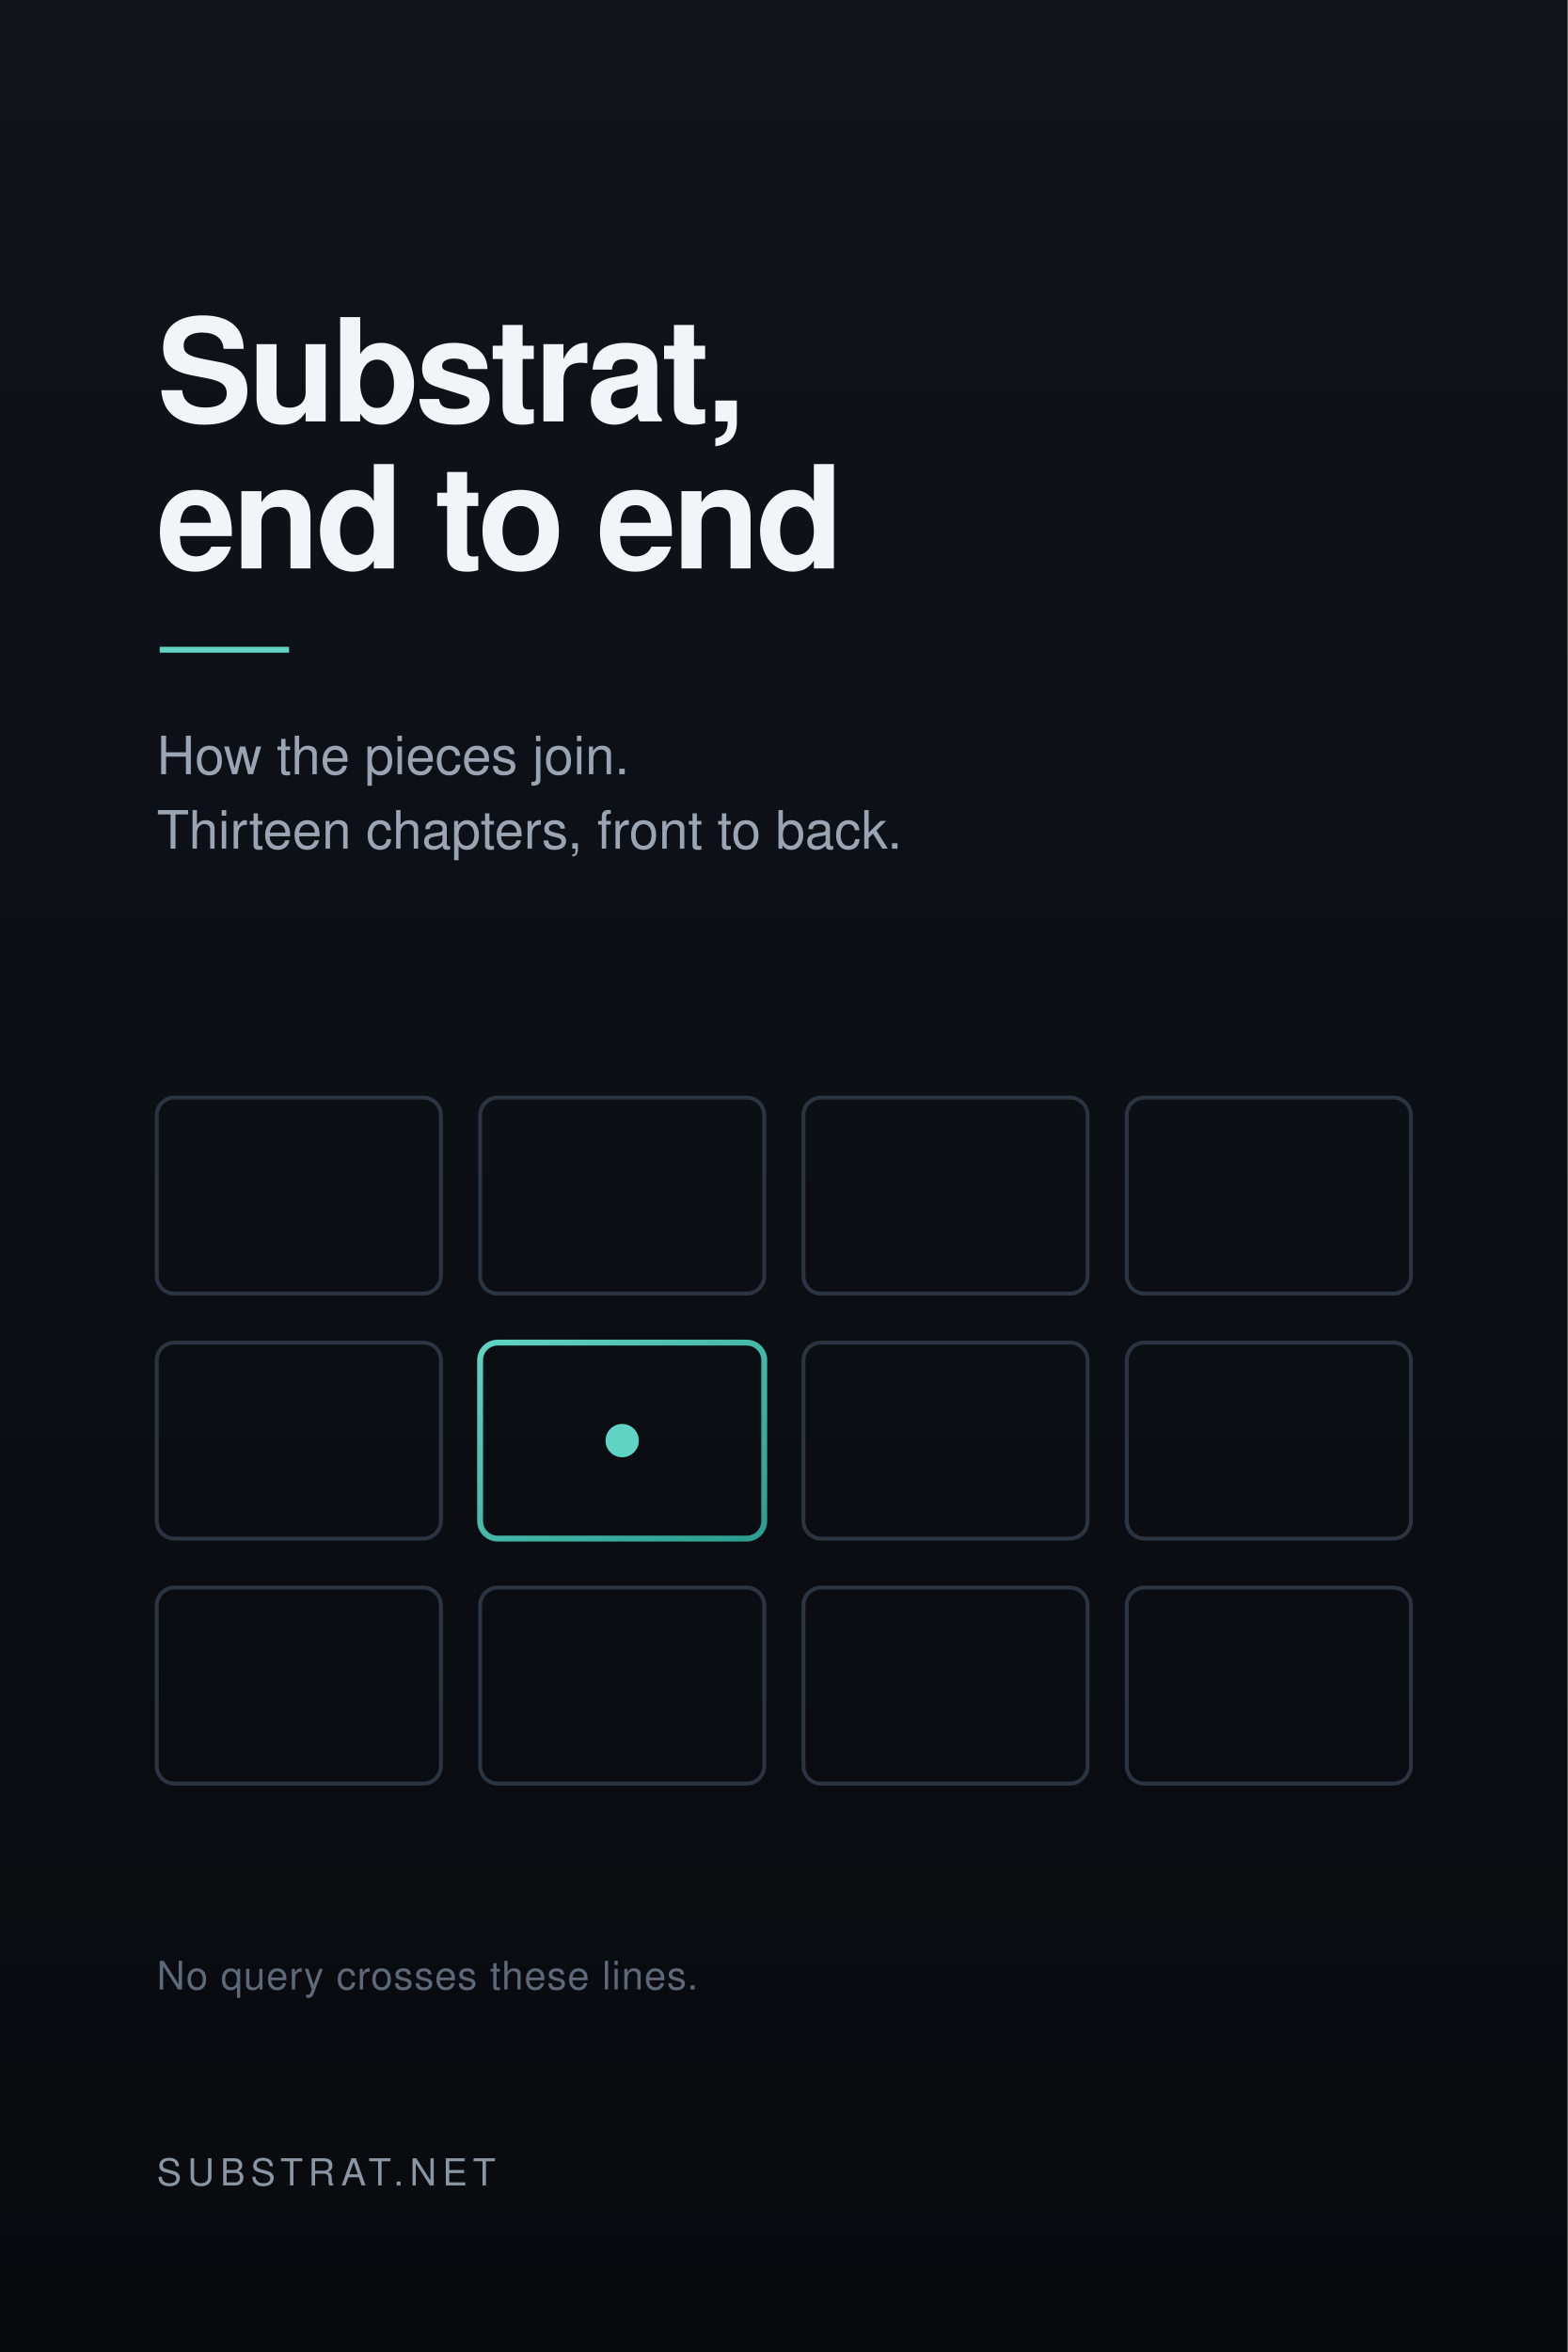
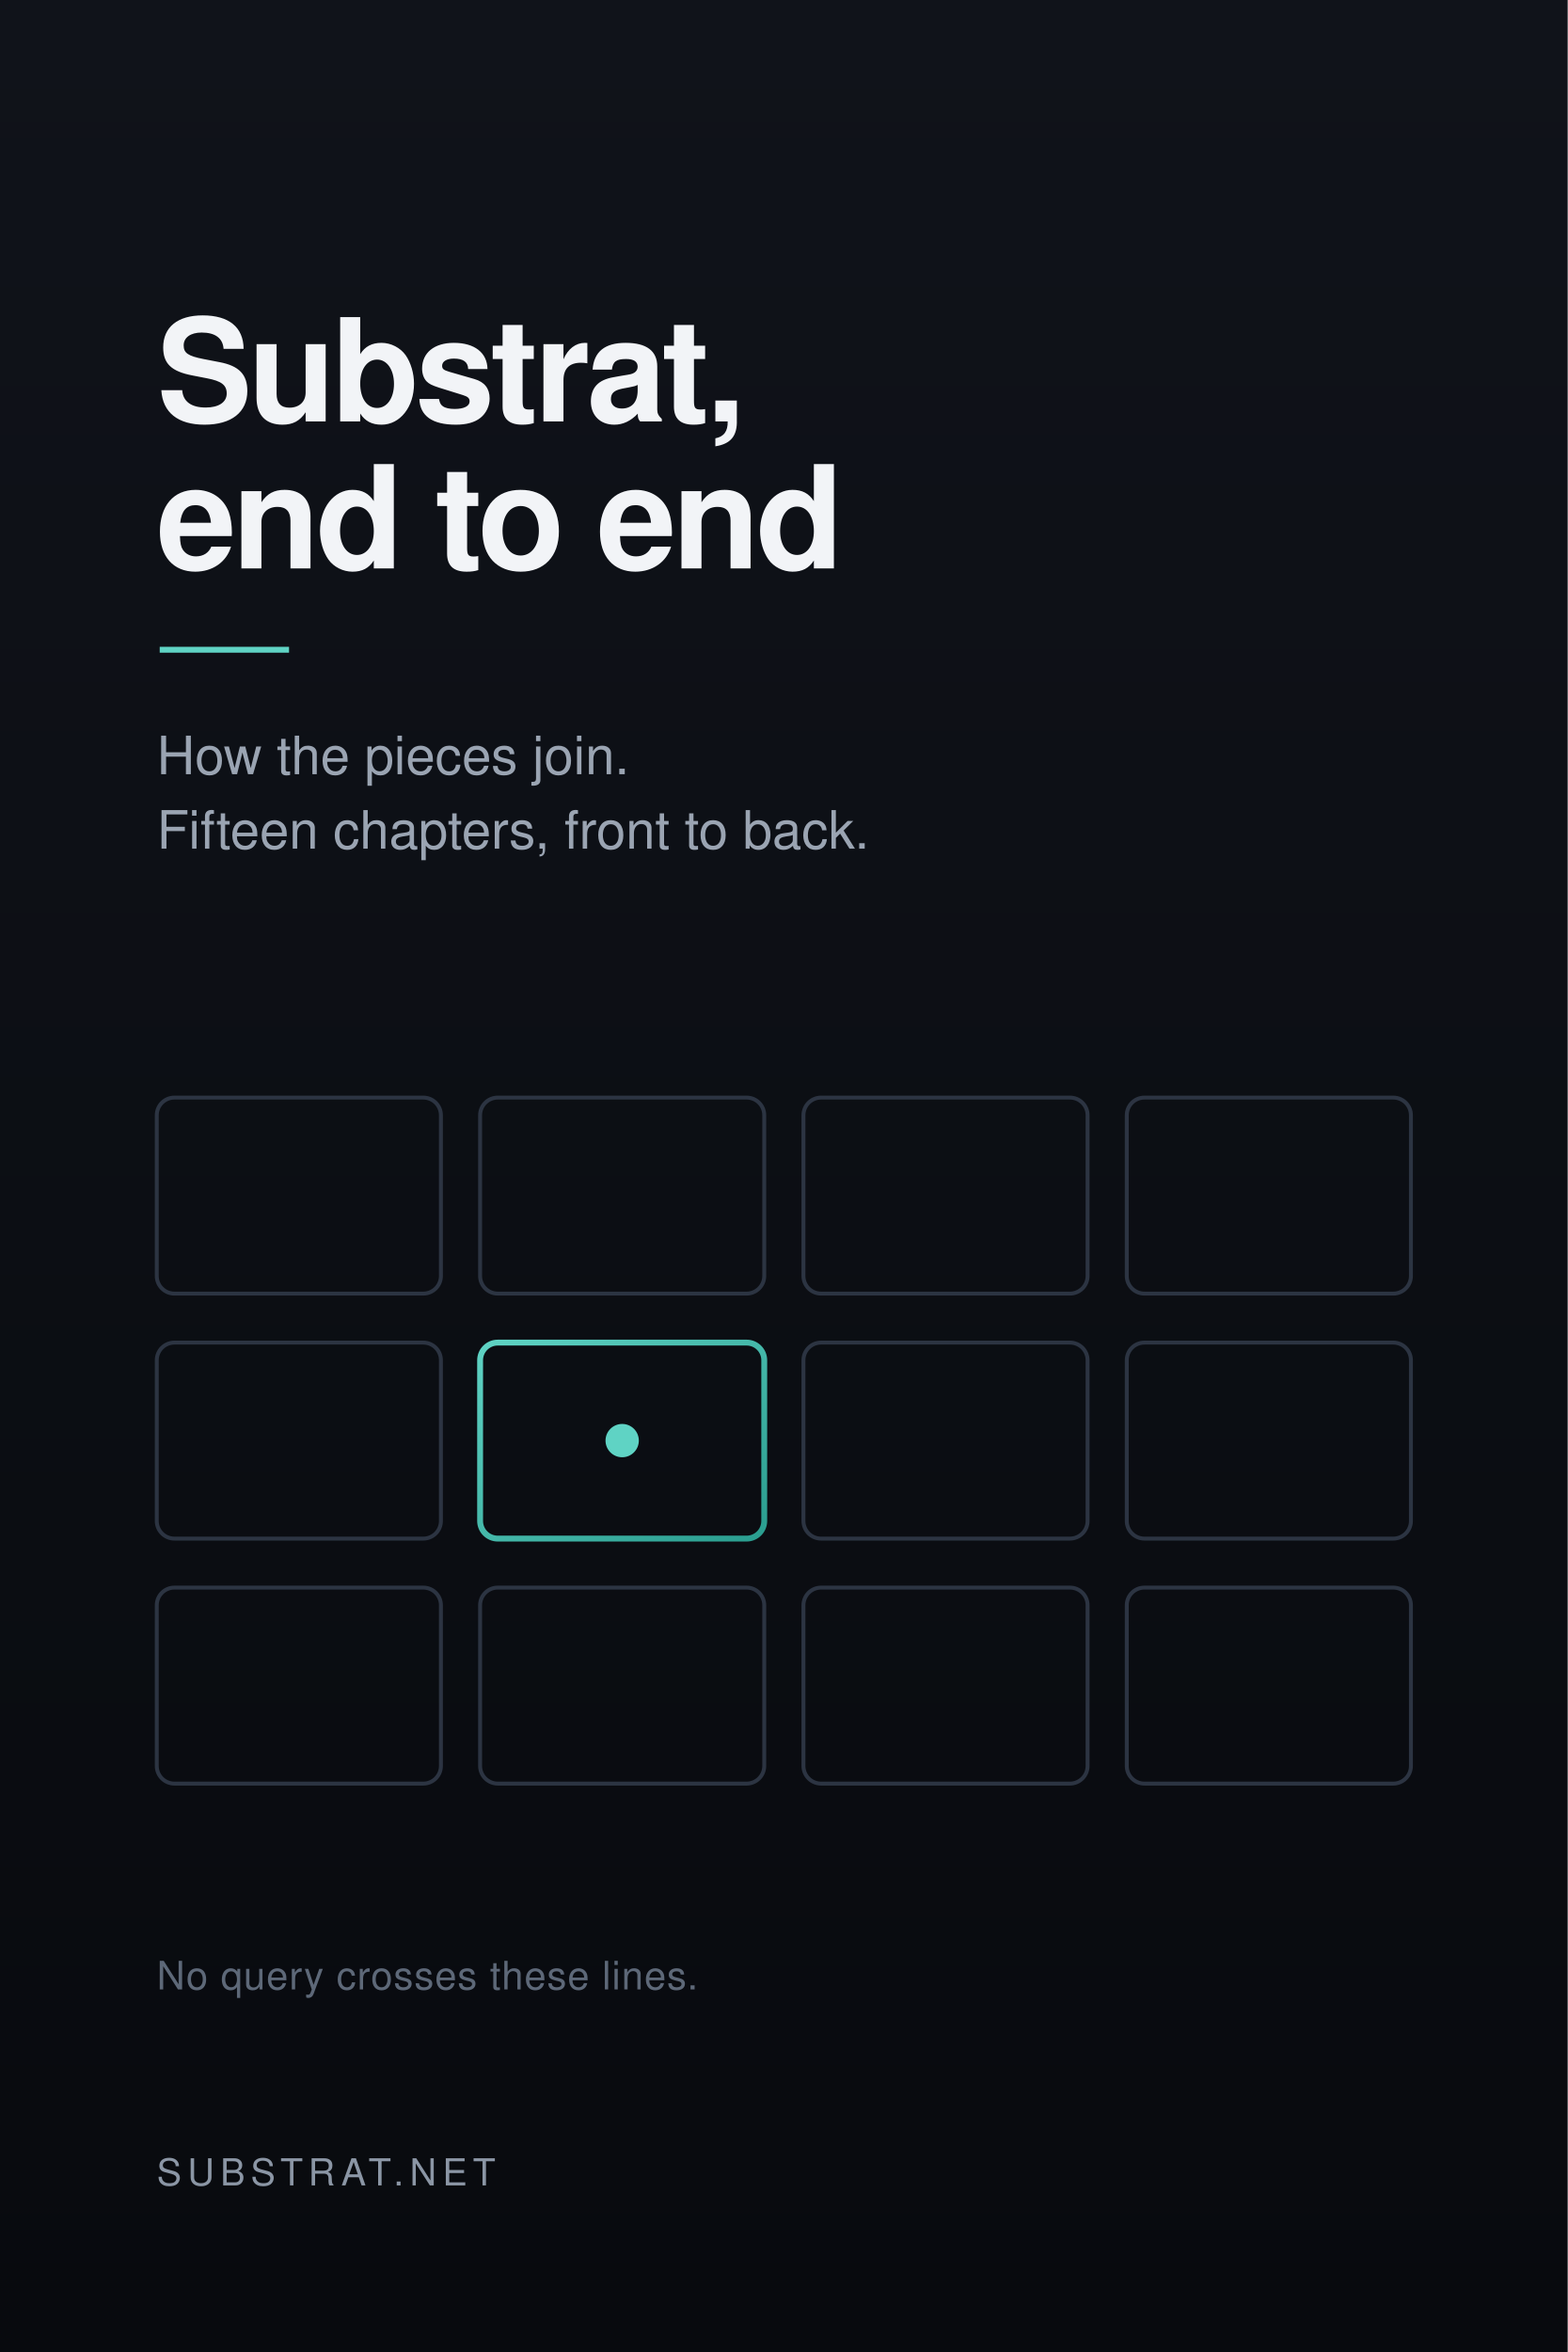
<svg xmlns="http://www.w3.org/2000/svg" width="1600" height="2400" viewBox="0 0 1600 2400">
  <defs>
    <linearGradient id="ground" x1="0" y1="0" x2="0" y2="1">
      <stop offset="0%" stop-color="#10131a" />
      <stop offset="100%" stop-color="#080a0e" />
    </linearGradient>
    <linearGradient id="lit" x1="0" y1="0" x2="1" y2="1">
      <stop offset="0%" stop-color="#5fd3c4" />
      <stop offset="100%" stop-color="#2a9d8f" />
    </linearGradient>
  </defs>
  <rect width="1600" height="2400" fill="url(#ground)" />
  <g font-family="Helvetica Neue, Helvetica, Arial, sans-serif" fill="#f2f4f7">
    <text x="160" y="430" font-size="146" font-weight="600" letter-spacing="-4">Substrat,</text>
    <text x="160" y="580" font-size="146" font-weight="600" letter-spacing="-4">end to end</text>
    <rect x="163" y="660" width="132" height="6" fill="#5fd3c4" />
    <text x="160" y="790" font-size="54" font-weight="300" fill="#9aa4b2">How the pieces join.</text>
-     <text x="160" y="866" font-size="54" font-weight="300" fill="#9aa4b2">Thirteen chapters, front to back.</text>
+     <text x="160" y="866" font-size="54" font-weight="300" fill="#9aa4b2">Fifteen chapters, front to back.</text>
  </g>
  <g transform="translate(160,1120)">
    <g fill="none" stroke="#2c3442" stroke-width="4">
      <rect x="0" y="0" width="290" height="200" rx="18" />
      <rect x="330" y="0" width="290" height="200" rx="18" />
      <rect x="660" y="0" width="290" height="200" rx="18" />
      <rect x="990" y="0" width="290" height="200" rx="18" />
      <rect x="0" y="250" width="290" height="200" rx="18" />
      <rect x="660" y="250" width="290" height="200" rx="18" />
      <rect x="990" y="250" width="290" height="200" rx="18" />
      <rect x="0" y="500" width="290" height="200" rx="18" />
      <rect x="330" y="500" width="290" height="200" rx="18" />
      <rect x="660" y="500" width="290" height="200" rx="18" />
      <rect x="990" y="500" width="290" height="200" rx="18" />
    </g>
    <rect x="330" y="250" width="290" height="200" rx="18" fill="none" stroke="url(#lit)" stroke-width="6" />
    <circle cx="475" cy="350" r="17" fill="#5fd3c4" />
  </g>
  <g font-family="Helvetica Neue, Helvetica, Arial, sans-serif" fill="#5d6878">
    <text x="160" y="2030" font-size="40" font-weight="400" letter-spacing="1">No query crosses these lines.</text>
    <text x="160" y="2230" font-size="38" font-weight="500" fill="#8b96a5" letter-spacing="6">SUBSTRAT.NET</text>
  </g>
</svg>
